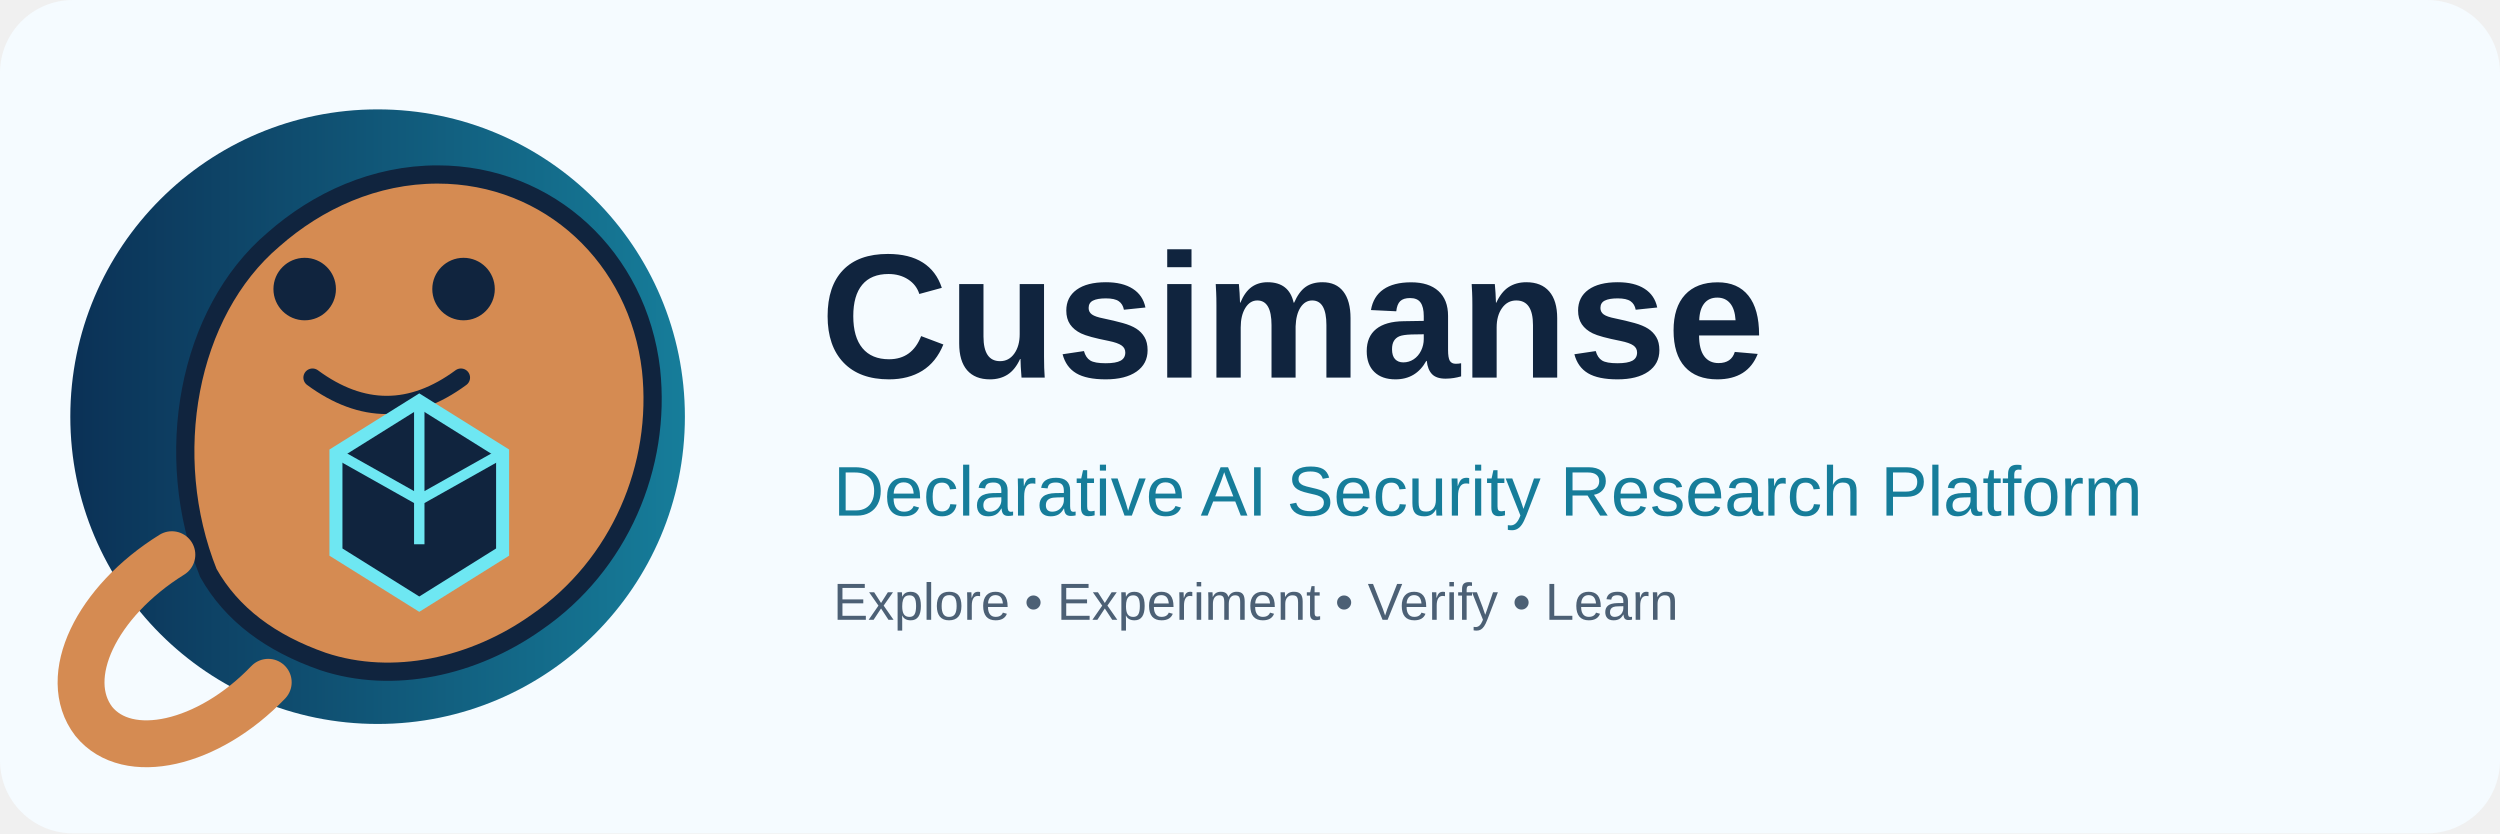
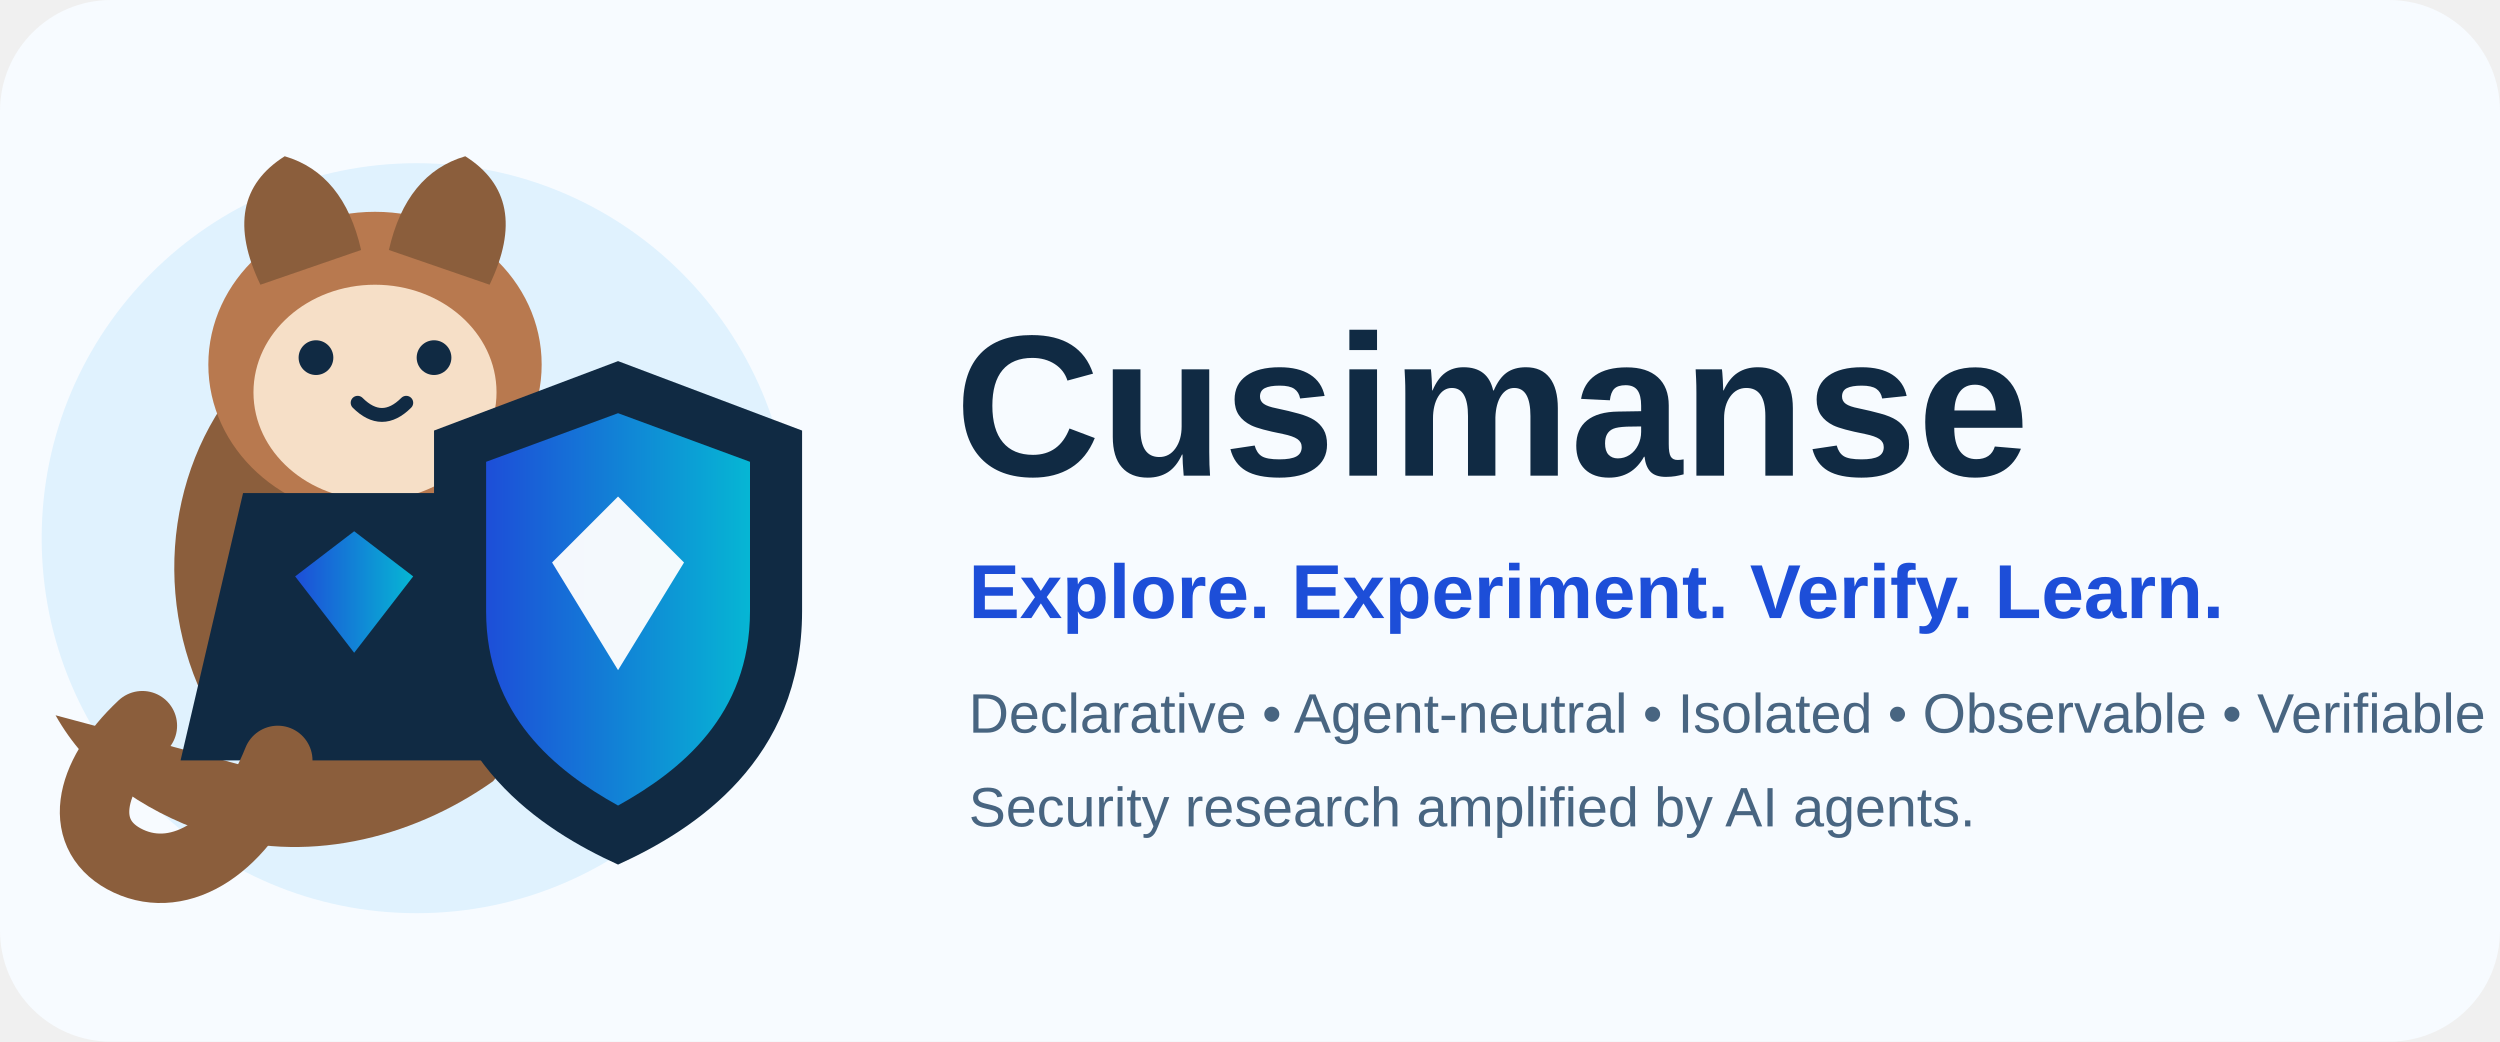
- <svg xmlns="http://www.w3.org/2000/svg" width="960" height="320" viewBox="0 0 960 320">
+ <svg xmlns="http://www.w3.org/2000/svg" viewBox="0 0 720 300" role="img" aria-labelledby="title desc">
  <defs>
    <linearGradient id="g" x1="0" x2="1">
-       <stop stop-color="#0b3156" />
-       <stop offset="1" stop-color="#167d9a" />
+       <stop stop-color="#1d4ed8" />
+       <stop offset="1" stop-color="#06b6d4" />
    </linearGradient>
  </defs>
-   <rect width="960" height="320" rx="28" fill="#f5fbff" />
-   <circle cx="145" cy="160" r="118" fill="url(#g)" />
-   <path d="M80 220c-18-45-8-100 25-128 17-15 39-25 63-25 43 0 77 32 82 75 4 37-12 75-44 97-24 17-55 24-82 15-20-7-35-18-44-34z" fill="#d58b52" stroke="#10243e" stroke-width="7" />
-   <circle cx="117" cy="111" r="12" fill="#10243e" />
-   <circle cx="178" cy="111" r="12" fill="#10243e" />
-   <path d="M120 145c19 14 38 14 57 0" fill="none" stroke="#10243e" stroke-width="7" stroke-linecap="round" />
-   <path d="M66 213c-29 18-43 47-30 64 13 16 44 9 67-15" fill="none" stroke="#d58b52" stroke-width="18" stroke-linecap="round" />
-   <path d="M129 174l32-20 32 20v38l-32 20-32-20z" fill="#10243e" stroke="#6ee7f2" stroke-width="5" />
-   <path d="M161 154v55m-32-35 32 18 32-18" fill="none" stroke="#6ee7f2" stroke-width="4" />
-   <text x="315" y="145" font-family="Arial,sans-serif" font-size="68" font-weight="700" fill="#10243e">Cusimanse</text>
-   <text x="320" y="198" font-family="Arial,sans-serif" font-size="27" fill="#167d9a">Declarative AI Security Research Platform</text>
-   <text x="320" y="238" font-family="Arial,sans-serif" font-size="20" fill="#4c6075">Explore • Experiment • Verify • Learn</text>
+   <rect width="720" height="300" rx="32" fill="#f7fbff" />
+   <circle cx="120" cy="155" r="108" fill="#e0f2fe" />
+   <path d="M72 221c-26-29-28-71-10-101 9-15 26-25 44-24 19 1 34 13 43 29 18 31 16 73-7 100-24 17-55 24-82 15-20-7-35-18-44-34z" fill="#8b5e3c" />
+   <ellipse cx="108" cy="105" rx="48" ry="44" fill="#b8794f" />
+   <ellipse cx="108" cy="113" rx="35" ry="31" fill="#f6dfc7" />
+   <circle cx="91" cy="103" r="5" fill="#102a43" />
+   <circle cx="125" cy="103" r="5" fill="#102a43" />
+   <path d="M103 116q7 7 14 0" fill="none" stroke="#102a43" stroke-width="4" stroke-linecap="round" />
+   <path d="M75 82q-12-25 7-37 17 5 22 27M141 82q12-25-7-37-17 5-22 27" fill="#8b5e3c" />
+   <path d="M70 142h76l18 77H52z" fill="#102a43" />
+   <path d="M102 153l17 13-17 22-17-22z" fill="url(#g)" />
+   <path d="M80 219c-10 25-28 36-43 29-15-7-12-24 4-39" fill="none" stroke="#8b5e3c" stroke-width="20" stroke-linecap="round" />
+   <path d="M178 104l53 20v52c0 43-31 63-53 73-22-10-53-30-53-73v-52z" fill="#102a43" />
+   <path d="M178 119l38 14v43c0 30-20 46-38 56-18-10-38-26-38-56v-43z" fill="url(#g)" />
+   <path d="M178 143l19 19-19 31-19-31z" fill="#fff" opacity=".95" />
+   <text x="275" y="137" font-family="Arial,sans-serif" font-size="58" font-weight="800" fill="#102a43">Cusimanse</text>
+   <text x="279" y="178" font-family="Arial,sans-serif" font-size="22" font-weight="700" fill="#1d4ed8">Explore. Experiment. Verify. Learn.</text>
+   <text x="279" y="211" font-family="Arial,sans-serif" font-size="16" fill="#486581">Declarative • Agent-neutral • Isolated • Observable • Verifiable</text>
+   <text x="279" y="238" font-family="Arial,sans-serif" font-size="16" fill="#486581">Security research amplified by AI agents.</text>
</svg>
